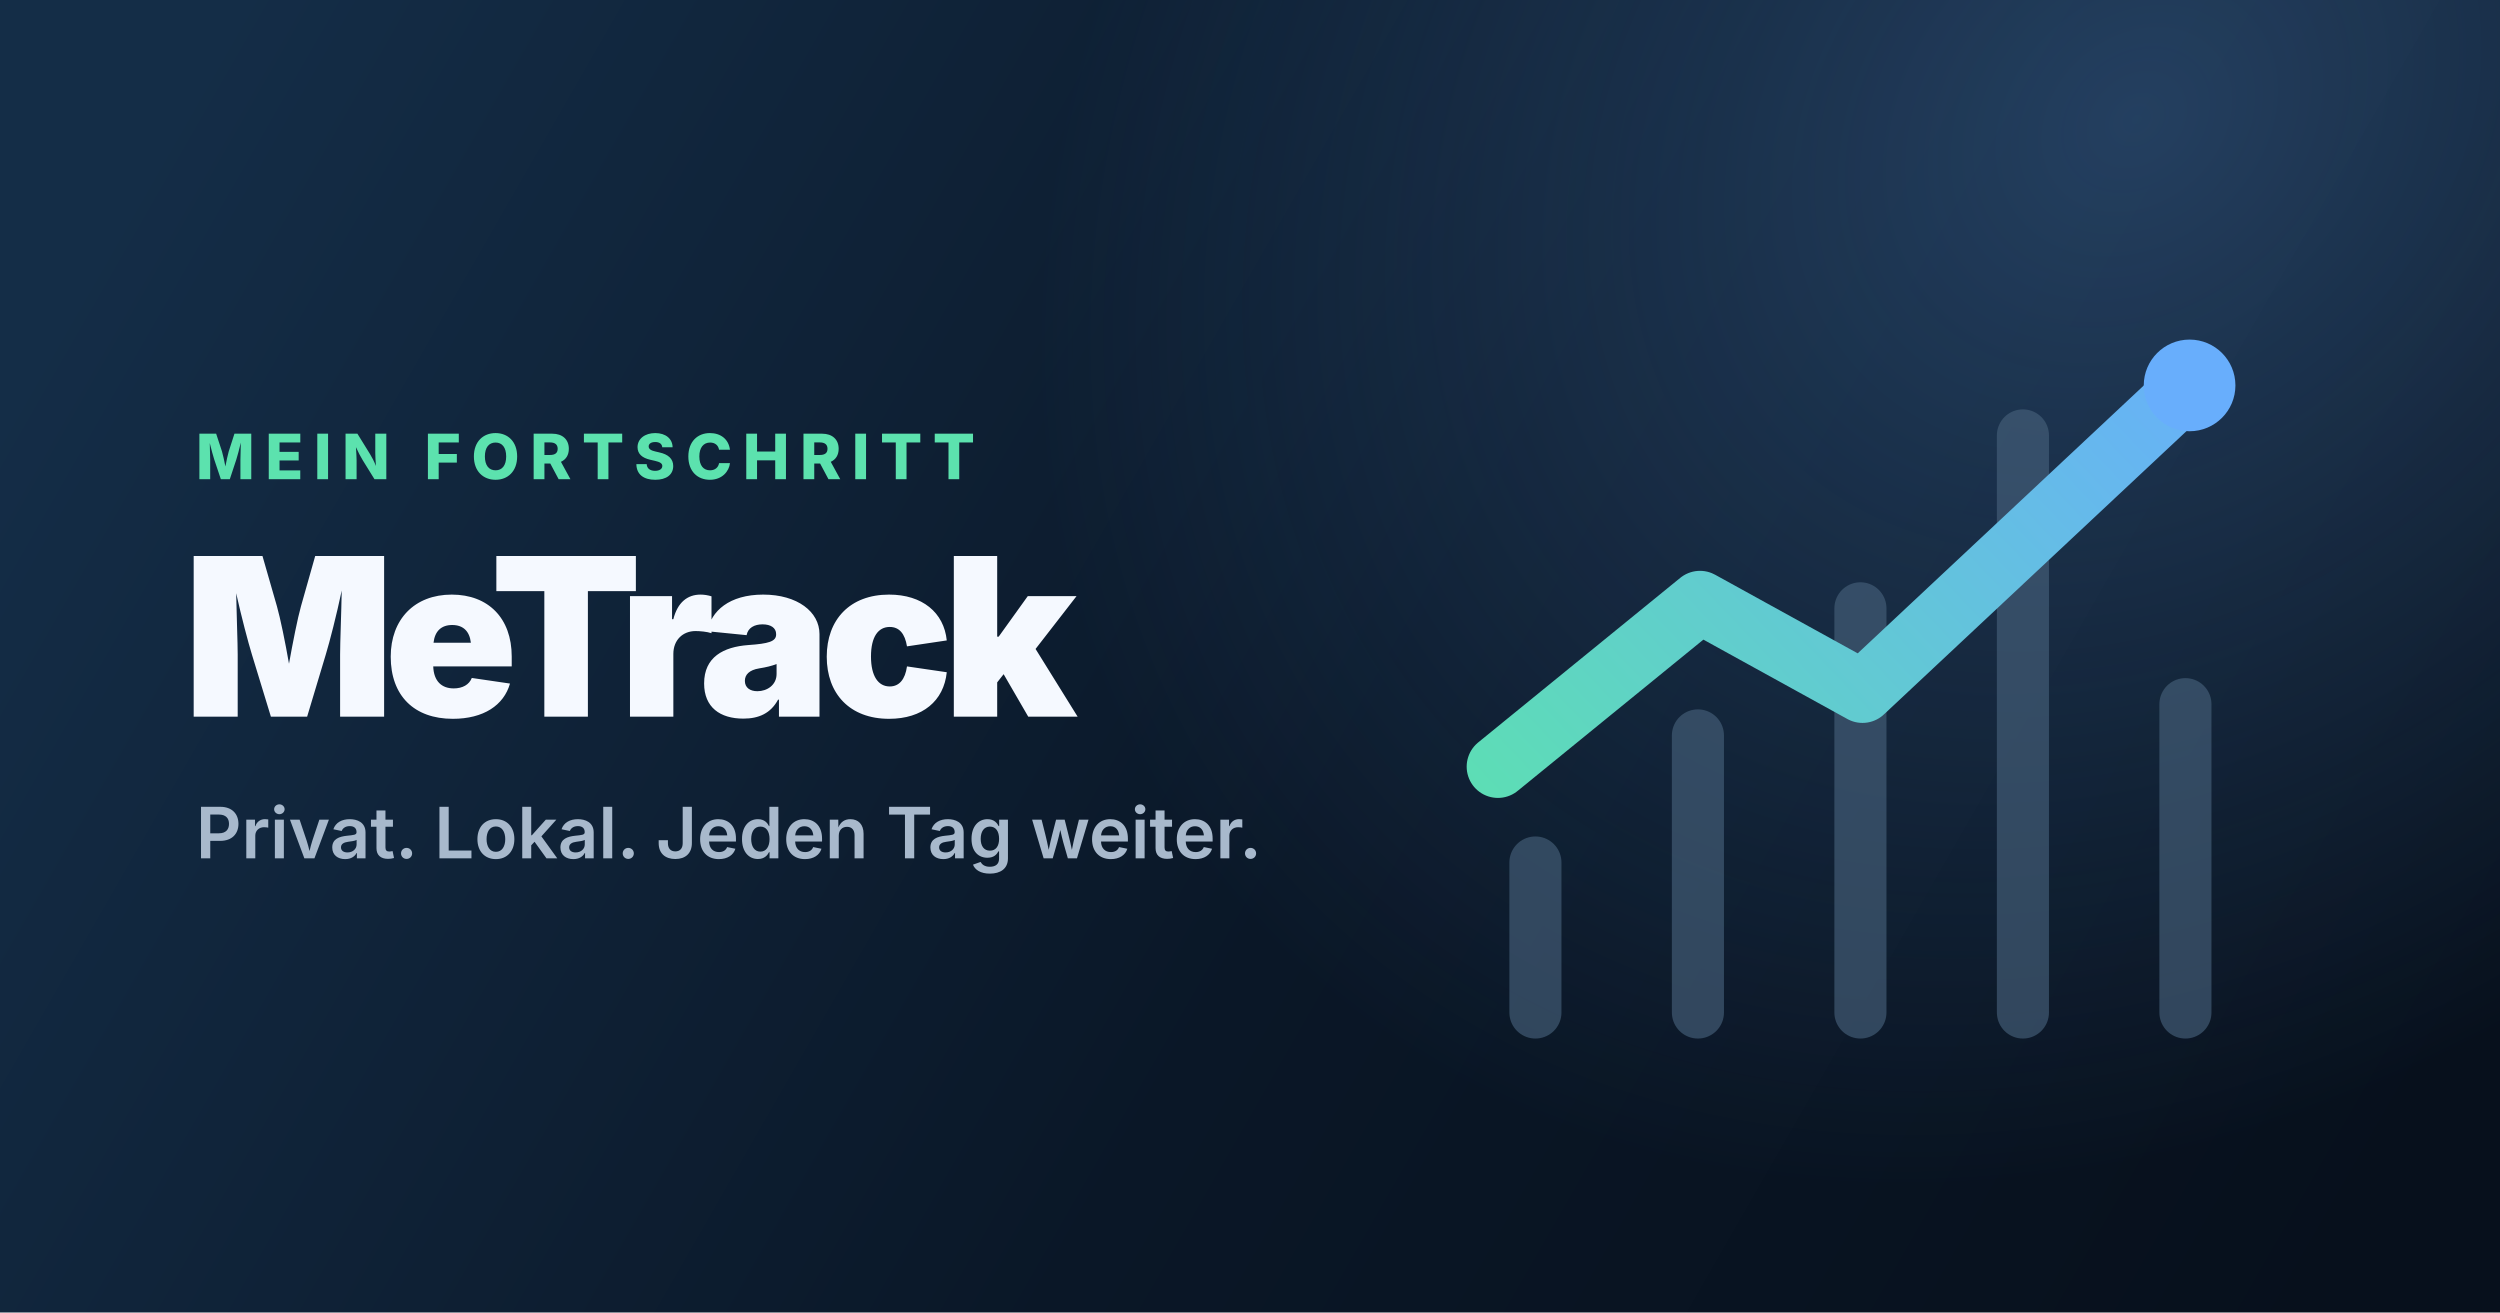
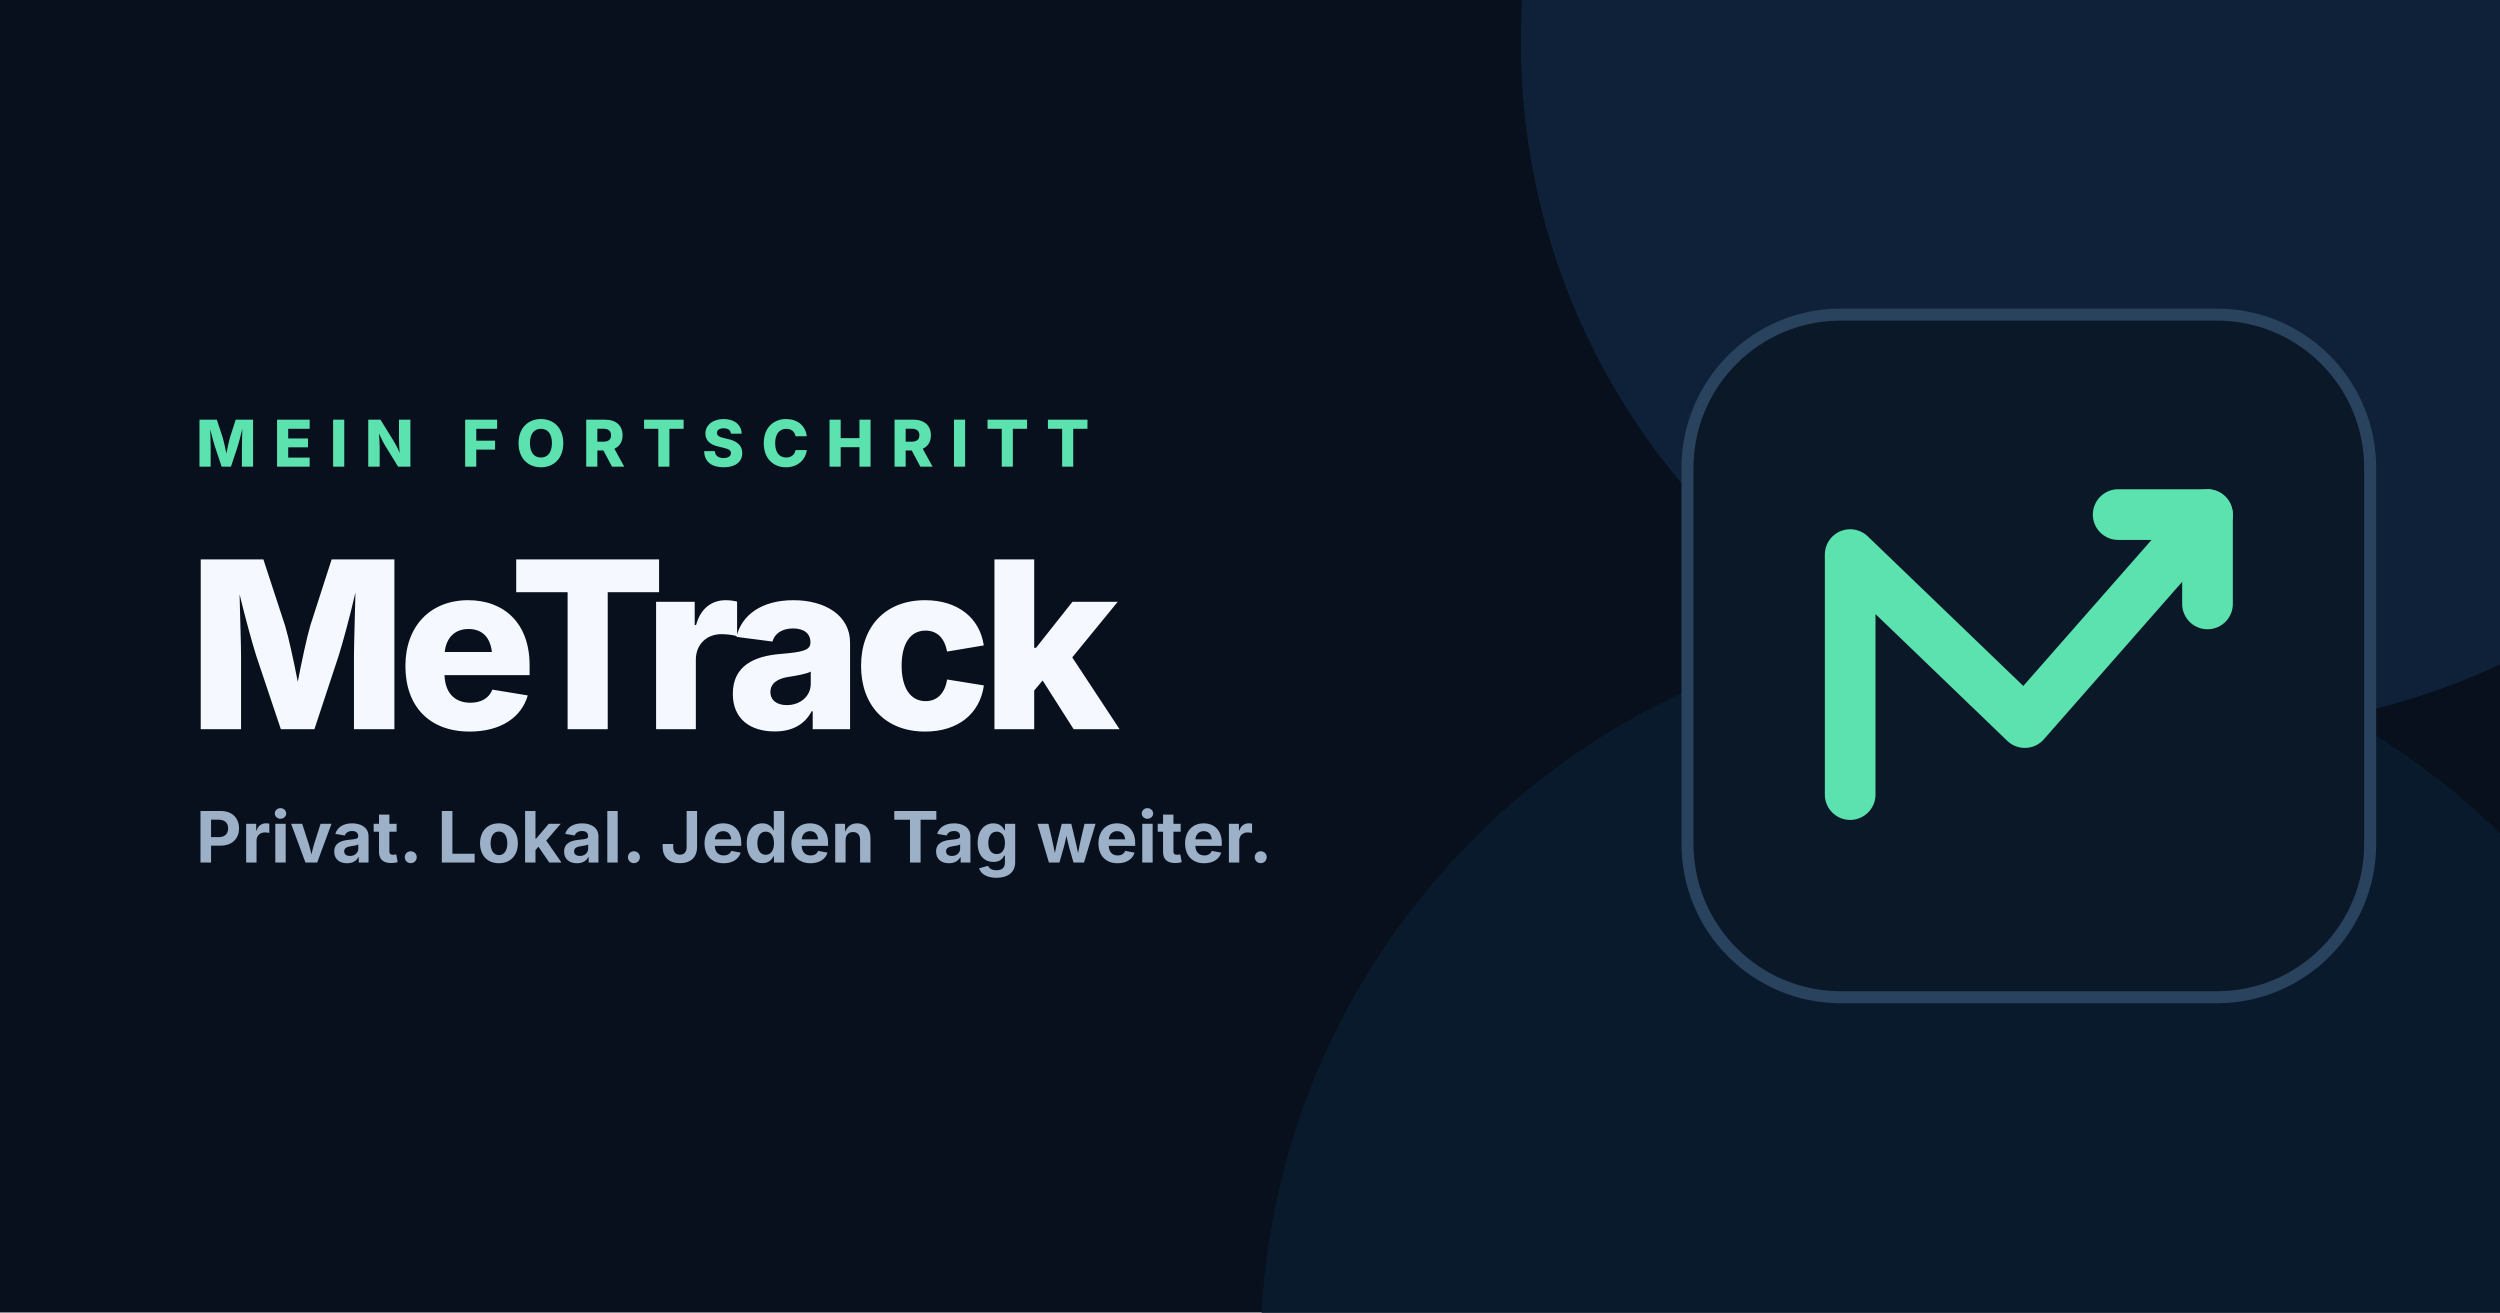
- <svg xmlns="http://www.w3.org/2000/svg" width="1200" height="630" viewBox="0 0 1200 630">
-   <defs>
-     <linearGradient id="bg" x1="89" y1="40" x2="1117" y2="630" gradientUnits="userSpaceOnUse">
-       <stop stop-color="#142d47" />
-       <stop offset=".55" stop-color="#0a1727" />
-       <stop offset="1" stop-color="#07101c" />
-     </linearGradient>
-     <radialGradient id="glow" cx="0" cy="0" r="1" gradientTransform="translate(1030 56) rotate(140) scale(580 460)" gradientUnits="userSpaceOnUse">
-       <stop stop-color="#68aefc" stop-opacity=".28" />
-       <stop offset="1" stop-color="#68aefc" stop-opacity="0" />
-     </radialGradient>
-     <linearGradient id="accent" x1="743" y1="472" x2="1066" y2="163" gradientUnits="userSpaceOnUse">
-       <stop stop-color="#5ce2ae" />
-       <stop offset="1" stop-color="#68aefc" />
-     </linearGradient>
-   </defs>
-   <rect width="1200" height="630" fill="url(#bg)" />
-   <rect width="1200" height="630" fill="url(#glow)" />
-   <text x="94" y="230" fill="#5ce2ae" font-family="-apple-system,BlinkMacSystemFont,Segoe UI,sans-serif" font-size="30" font-weight="800" letter-spacing="5">MEIN FORTSCHRITT</text>
-   <text x="88" y="344" fill="#f5f9ff" font-family="-apple-system,BlinkMacSystemFont,Segoe UI,sans-serif" font-size="106" font-weight="850" letter-spacing="-5">MeTrack</text>
-   <text x="94" y="412" fill="#a8b9cc" font-family="-apple-system,BlinkMacSystemFont,Segoe UI,sans-serif" font-size="34" font-weight="600">Privat. Lokal. Jeden Tag weiter.</text>
-   <g opacity=".65" stroke="#456079" stroke-width="25" stroke-linecap="round">
-     <path d="M737 486V414" />
-     <path d="M815 486V353" />
-     <path d="M893 486V292" />
-     <path d="M971 486V209" />
-     <path d="M1049 486V338" />
+ <svg xmlns="http://www.w3.org/2000/svg" viewBox="0 0 1200 630" role="img" aria-labelledby="title desc">
+   <rect width="1200" height="630" fill="#07101c" />
+   <circle cx="1060" cy="20" r="330" fill="#102844" opacity=".72" />
+   <circle cx="955" cy="650" r="350" fill="#0a1d31" opacity=".8" />
+   <text x="94" y="224" fill="#5ce2ae" font-family="Inter, system-ui, sans-serif" font-size="31" font-weight="800" letter-spacing="8">MEIN FORTSCHRITT</text>
+   <text x="90" y="350" fill="#f5f9ff" font-family="Inter, system-ui, sans-serif" font-size="112" font-weight="800" letter-spacing="-5">MeTrack</text>
+   <text x="94" y="414" fill="#9cb0c8" font-family="Inter, system-ui, sans-serif" font-size="34" font-weight="650">Privat. Lokal. Jeden Tag weiter.</text>
+   <g transform="translate(810 151) scale(.32)">
+     <rect width="1024" height="1024" rx="230" fill="#0b1828" stroke="#29435e" stroke-width="18" />
+     <path d="M244 720V360L506 612 780 300" fill="none" stroke="#5ce2ae" stroke-width="76" stroke-linecap="round" stroke-linejoin="round" />
+     <path d="M646 300H780V434" fill="none" stroke="#5ce2ae" stroke-width="76" stroke-linecap="round" stroke-linejoin="round" />
  </g>
-   <path d="m719 368 97-79 78 43 157-147" fill="none" stroke="url(#accent)" stroke-width="30" stroke-linecap="round" stroke-linejoin="round" />
-   <circle cx="1051" cy="185" r="22" fill="#68aefc" />
</svg>
